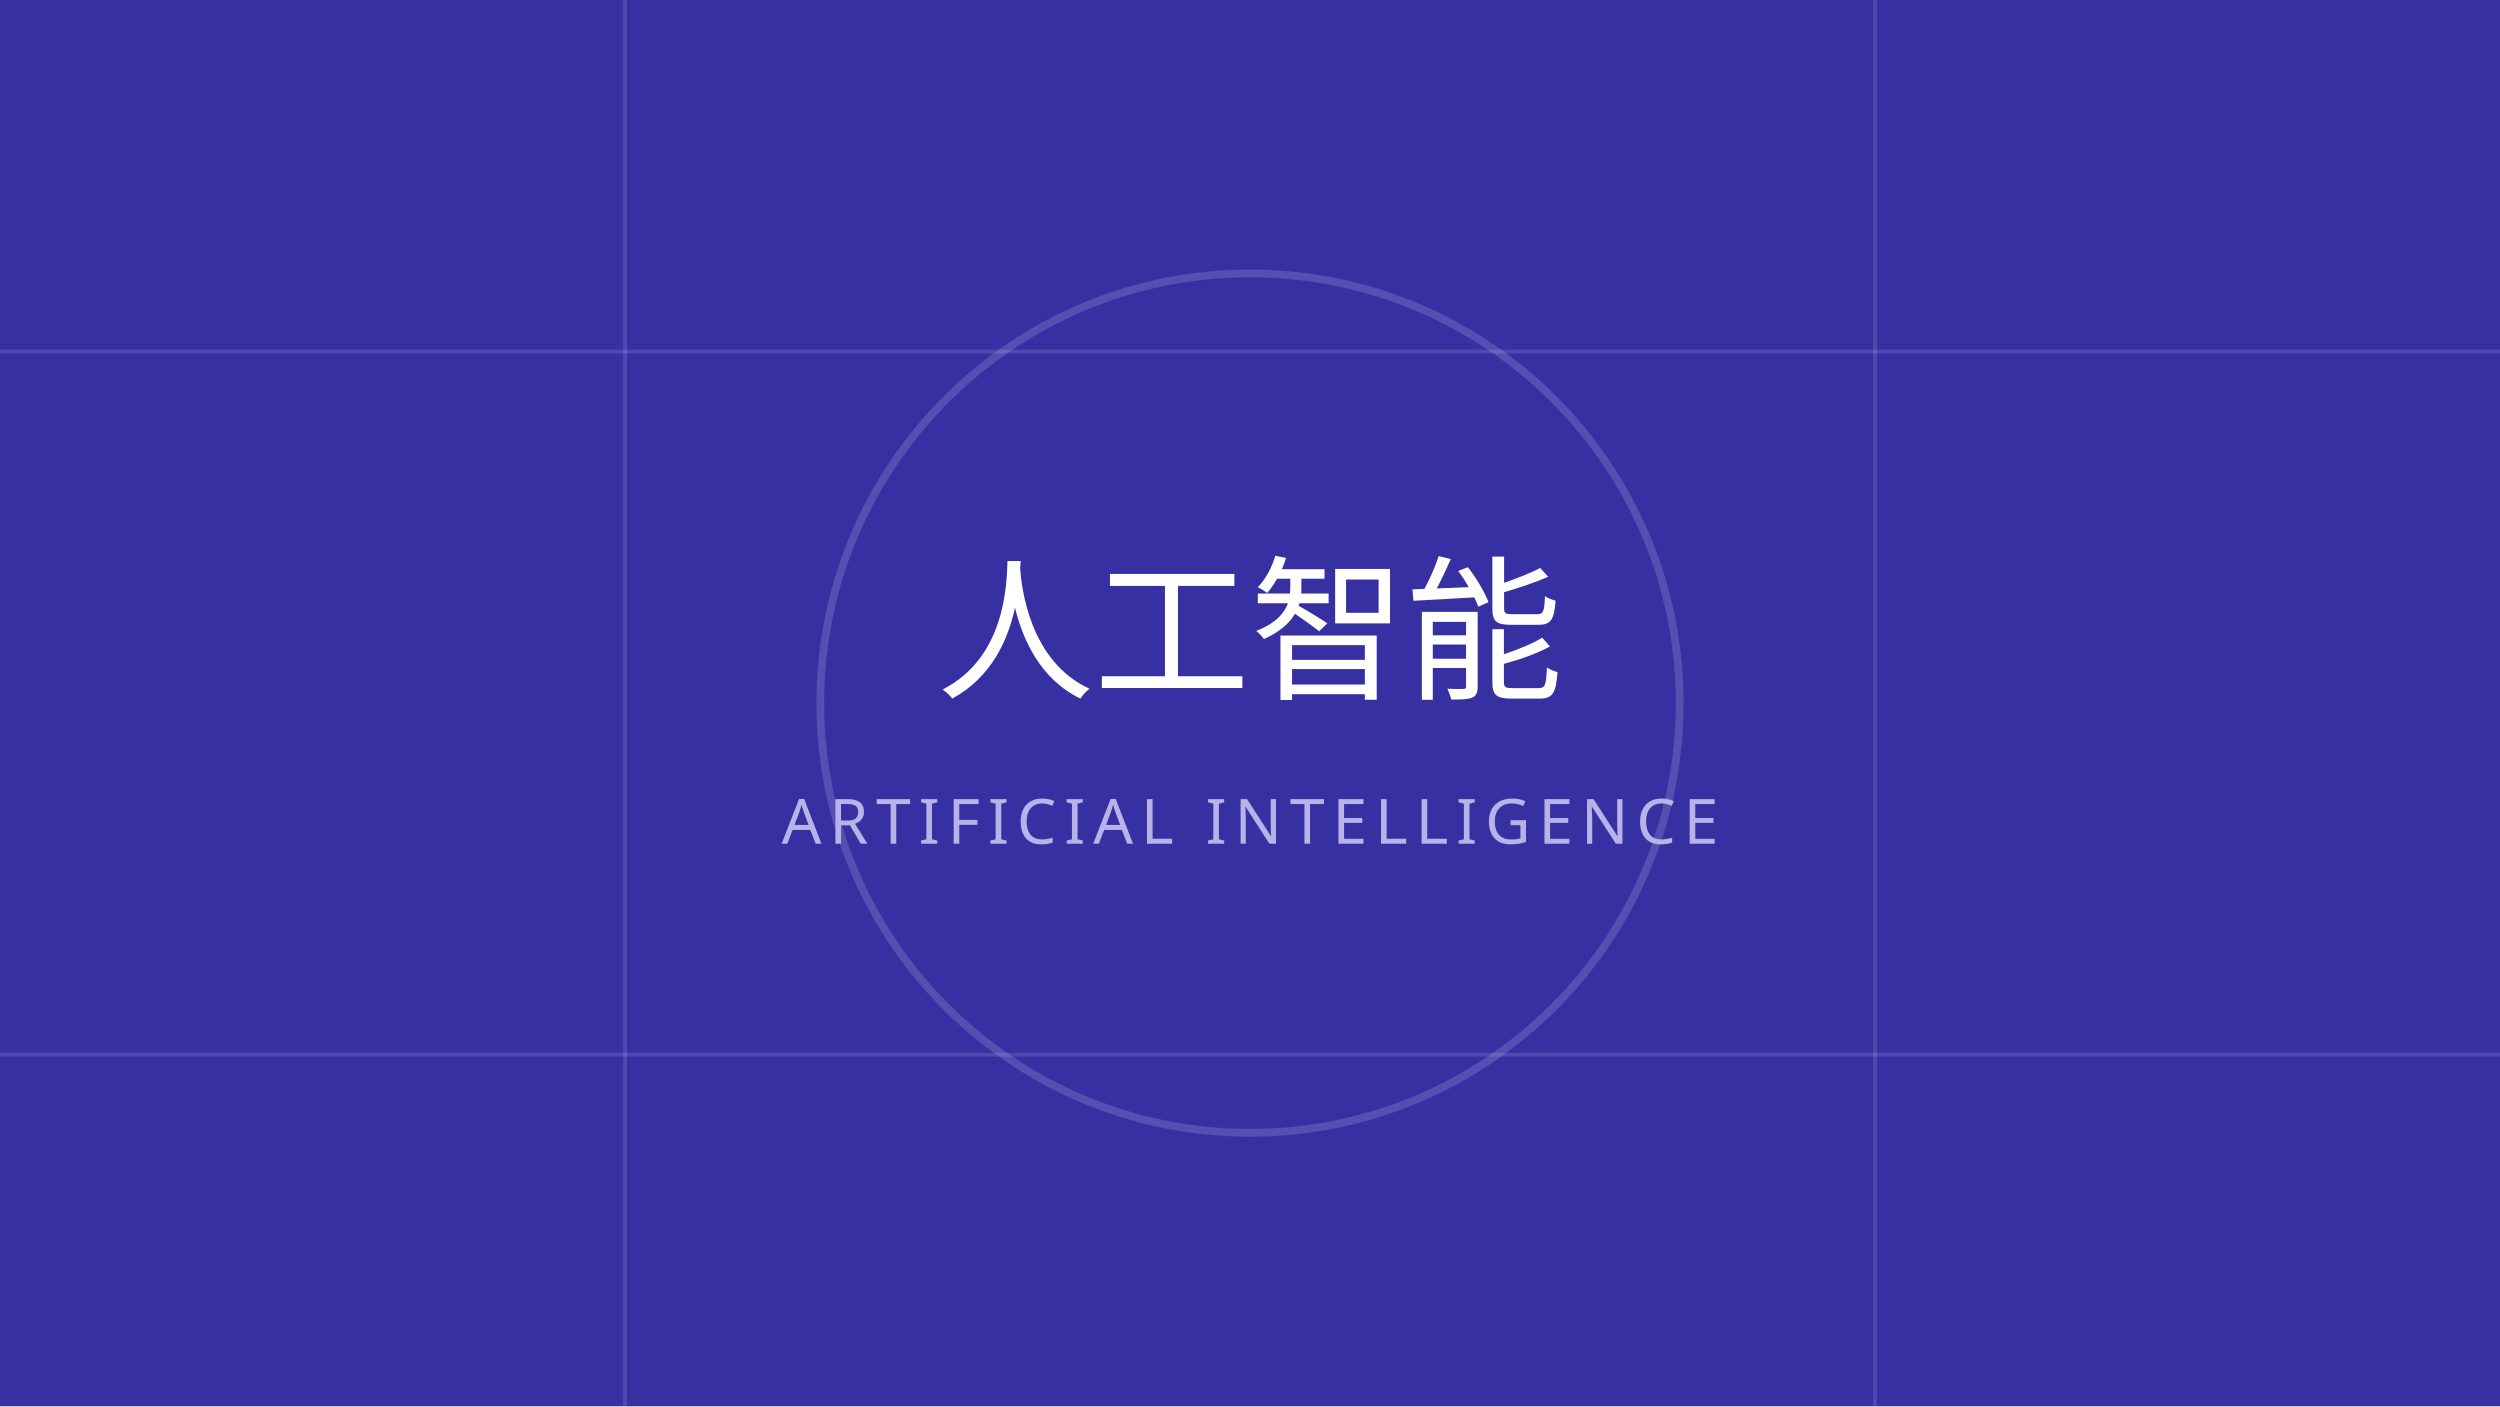
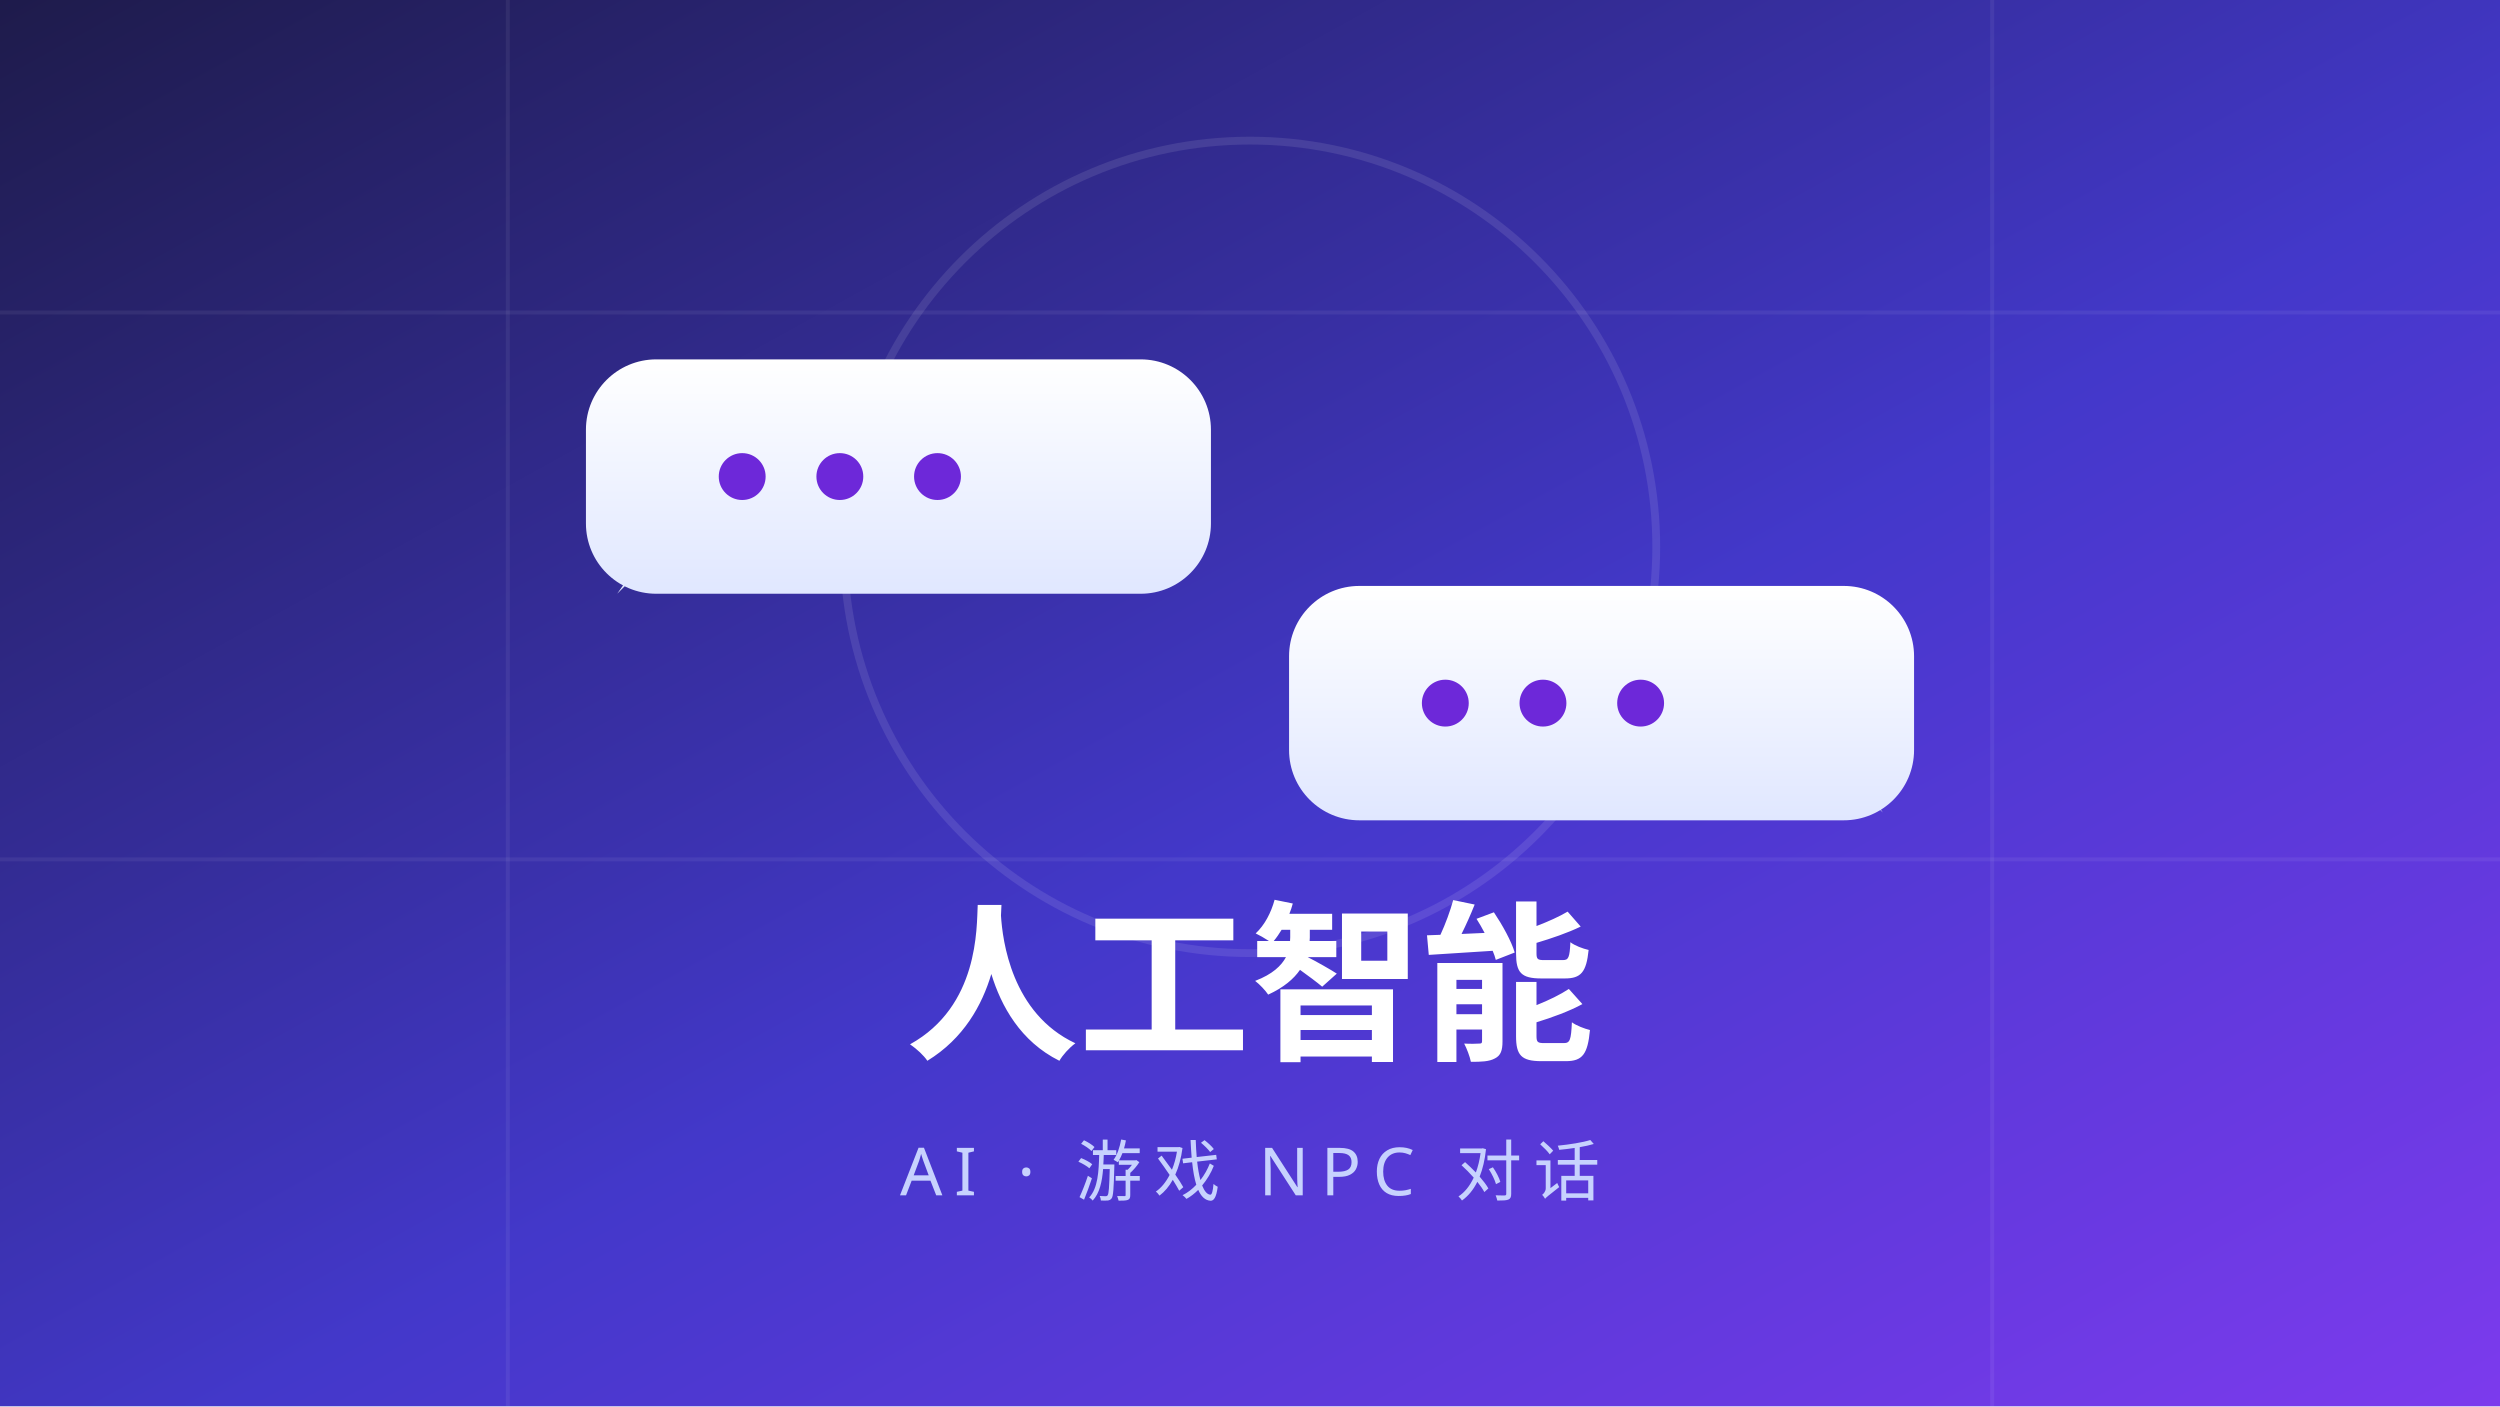
<svg xmlns="http://www.w3.org/2000/svg" width="640" height="360" viewBox="0 0 640 360">
-   <rect width="640" height="360" fill="#3730a3" />
-   <g stroke="#ffffff" stroke-opacity="0.12" stroke-width="1">
-     <line x1="0" y1="90" x2="640" y2="90" />
-     <line x1="0" y1="270" x2="640" y2="270" />
-     <line x1="160" y1="0" x2="160" y2="360" />
-     <line x1="480" y1="0" x2="480" y2="360" />
+   <defs>
+     <linearGradient id="bg" x1="0" y1="0" x2="1" y2="1">
+       <stop offset="0" stop-color="#1e1b4b" />
+       <stop offset="0.55" stop-color="#4338ca" />
+       <stop offset="1" stop-color="#7c3aed" />
+     </linearGradient>
+     <linearGradient id="bubble" x1="0" y1="0" x2="0" y2="1">
+       <stop offset="0" stop-color="#ffffff" />
+       <stop offset="1" stop-color="#e0e7ff" />
+     </linearGradient>
+   </defs>
+   <rect width="640" height="360" fill="url(#bg)" />
+   <g stroke="#ffffff" stroke-opacity="0.06" stroke-width="1">
+     <line x1="0" y1="80" x2="640" y2="80" />
+     <line x1="0" y1="220" x2="640" y2="220" />
+     <line x1="130" y1="0" x2="130" y2="360" />
+     <line x1="510" y1="0" x2="510" y2="360" />
  </g>
-   <circle cx="320" cy="180" r="110" fill="none" stroke="#ffffff" stroke-opacity="0.15" stroke-width="2" />
-   <text x="320" y="176" font-size="40" fill="#ffffff" text-anchor="middle" font-family="sans-serif">人工智能</text>
-   <text x="320" y="216" font-size="16" fill="#b7b3e8" text-anchor="middle" font-family="sans-serif" letter-spacing="2">ARTIFICIAL INTELLIGENCE</text>
+   <circle cx="320" cy="140" r="104" fill="none" stroke="#ffffff" stroke-opacity="0.10" stroke-width="2" />
+   <g>
+     <path d="M 172 132 L 158 152 L 178 132 Z" fill="url(#bubble)" />
+     <rect x="150" y="92" width="160" height="60" rx="18" fill="url(#bubble)" />
+     <circle cx="190" cy="122" r="6" fill="#6d28d9" />
+     <circle cx="215" cy="122" r="6" fill="#6d28d9" />
+     <circle cx="240" cy="122" r="6" fill="#6d28d9" />
+   </g>
+   <g>
+     <path d="M 468 188 L 482 208 L 462 188 Z" fill="url(#bubble)" />
+     <rect x="330" y="150" width="160" height="60" rx="18" fill="url(#bubble)" />
+     <circle cx="370" cy="180" r="6" fill="#6d28d9" />
+     <circle cx="395" cy="180" r="6" fill="#6d28d9" />
+     <circle cx="420" cy="180" r="6" fill="#6d28d9" />
+   </g>
+   <text x="320" y="268" font-size="44" font-weight="bold" fill="#ffffff" text-anchor="middle" font-family="system-ui, -apple-system, 'Microsoft YaHei', sans-serif">人工智能</text>
+   <text x="320" y="306" font-size="17" fill="#c7d2fe" text-anchor="middle" font-family="system-ui, sans-serif" letter-spacing="3">AI · 游戏 NPC 对话</text>
</svg>
